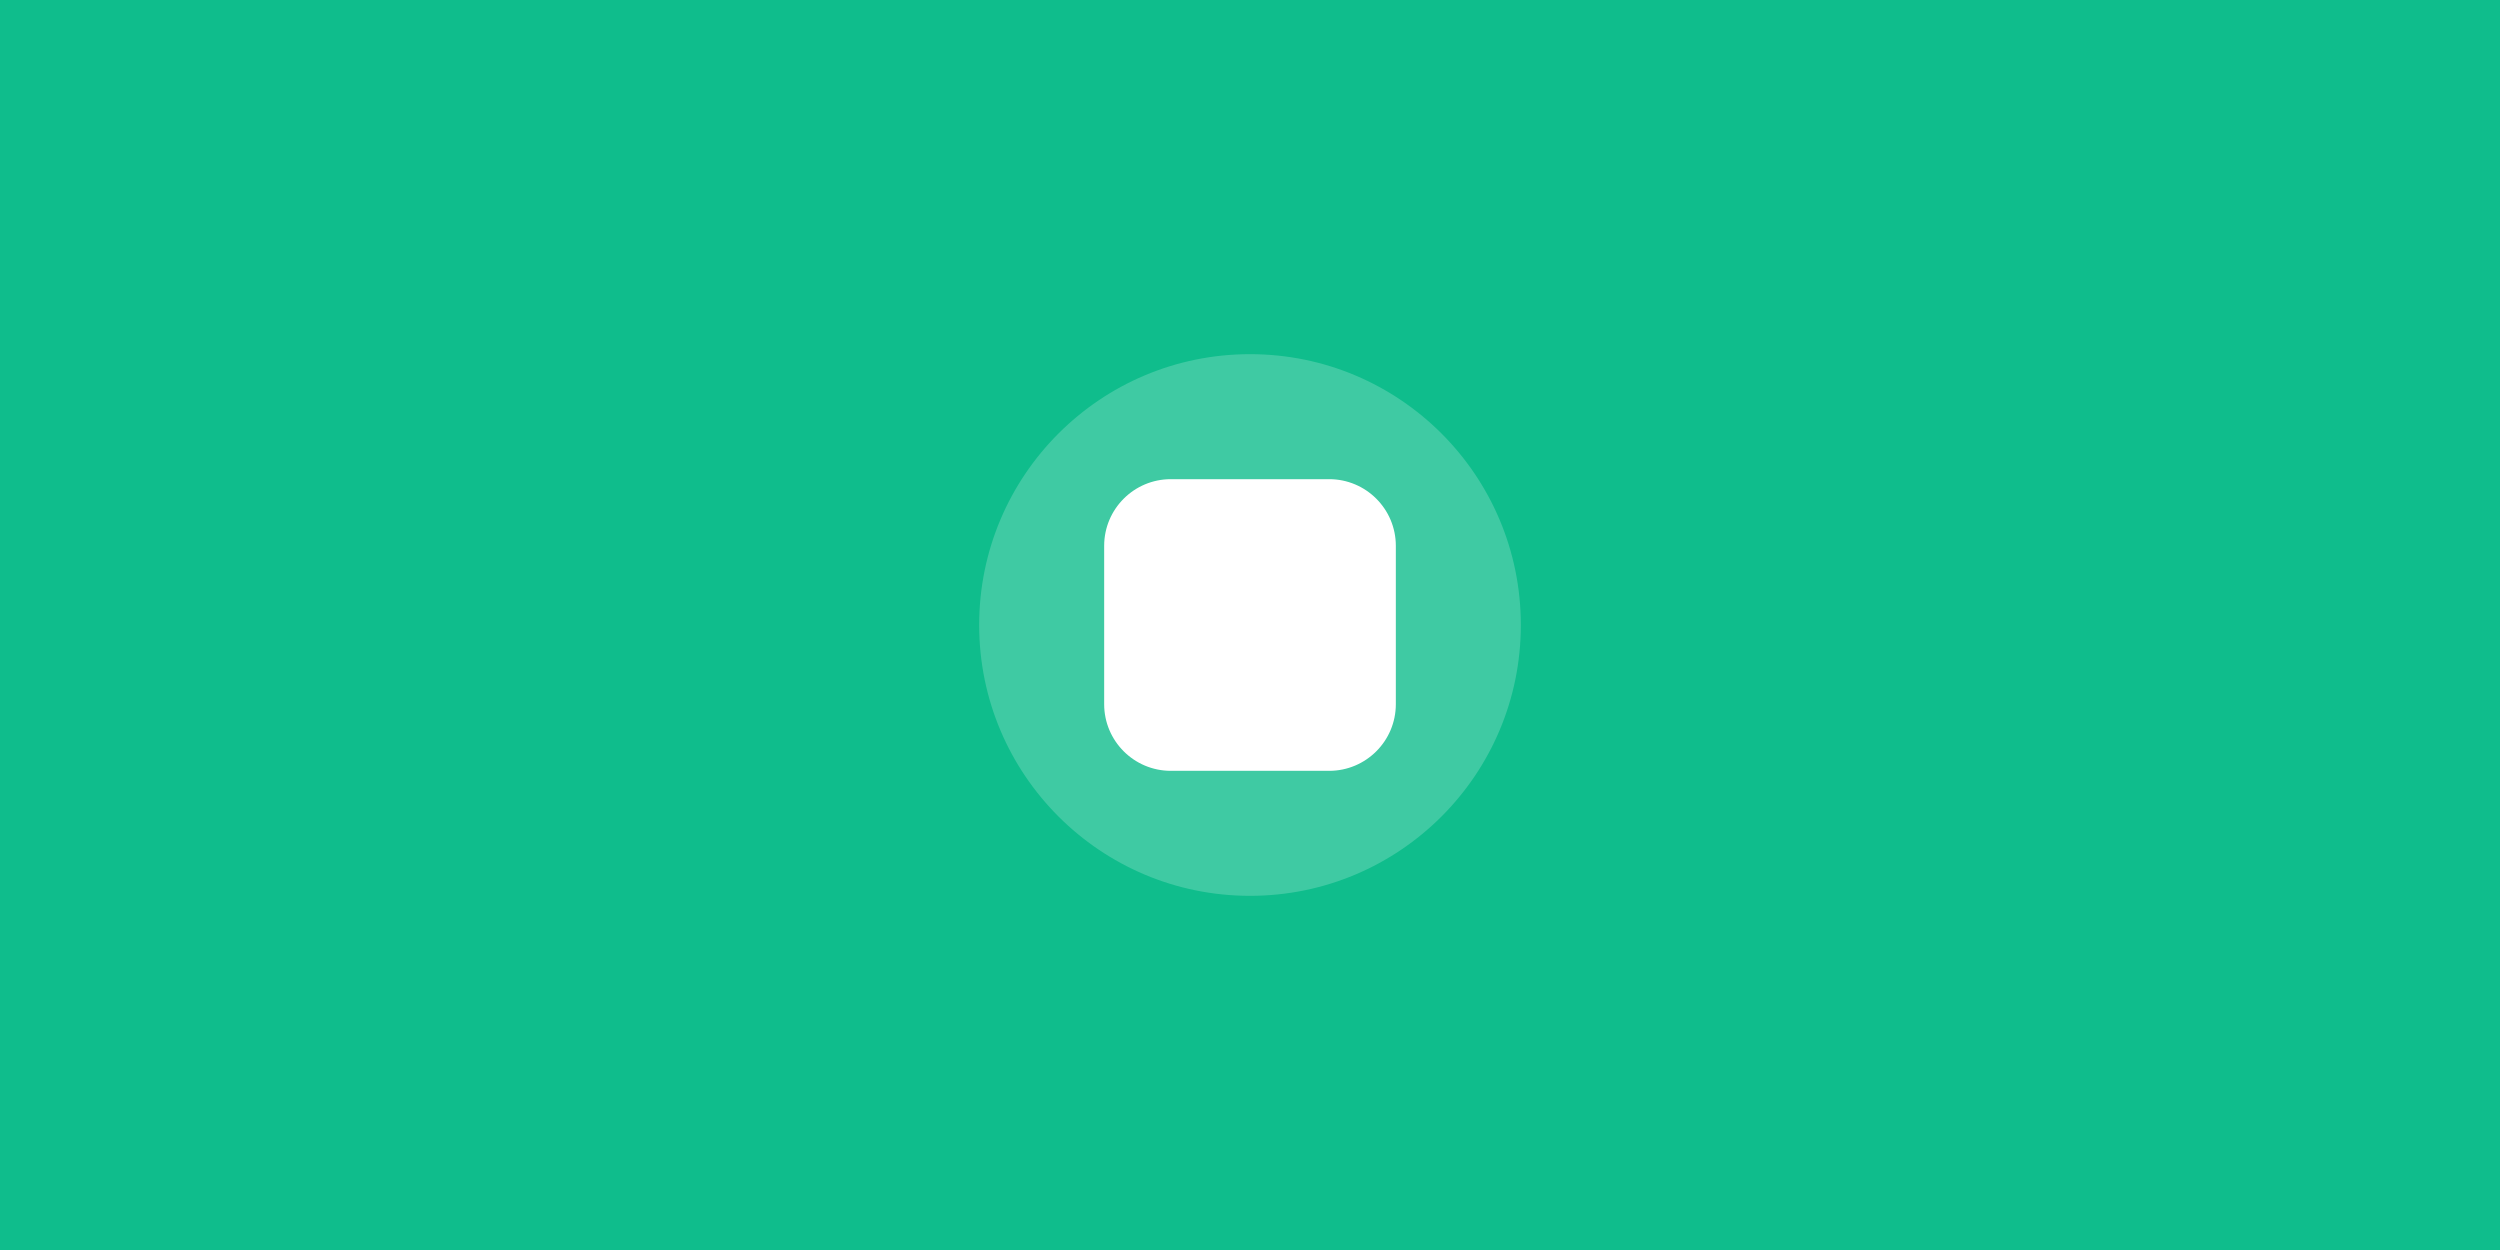
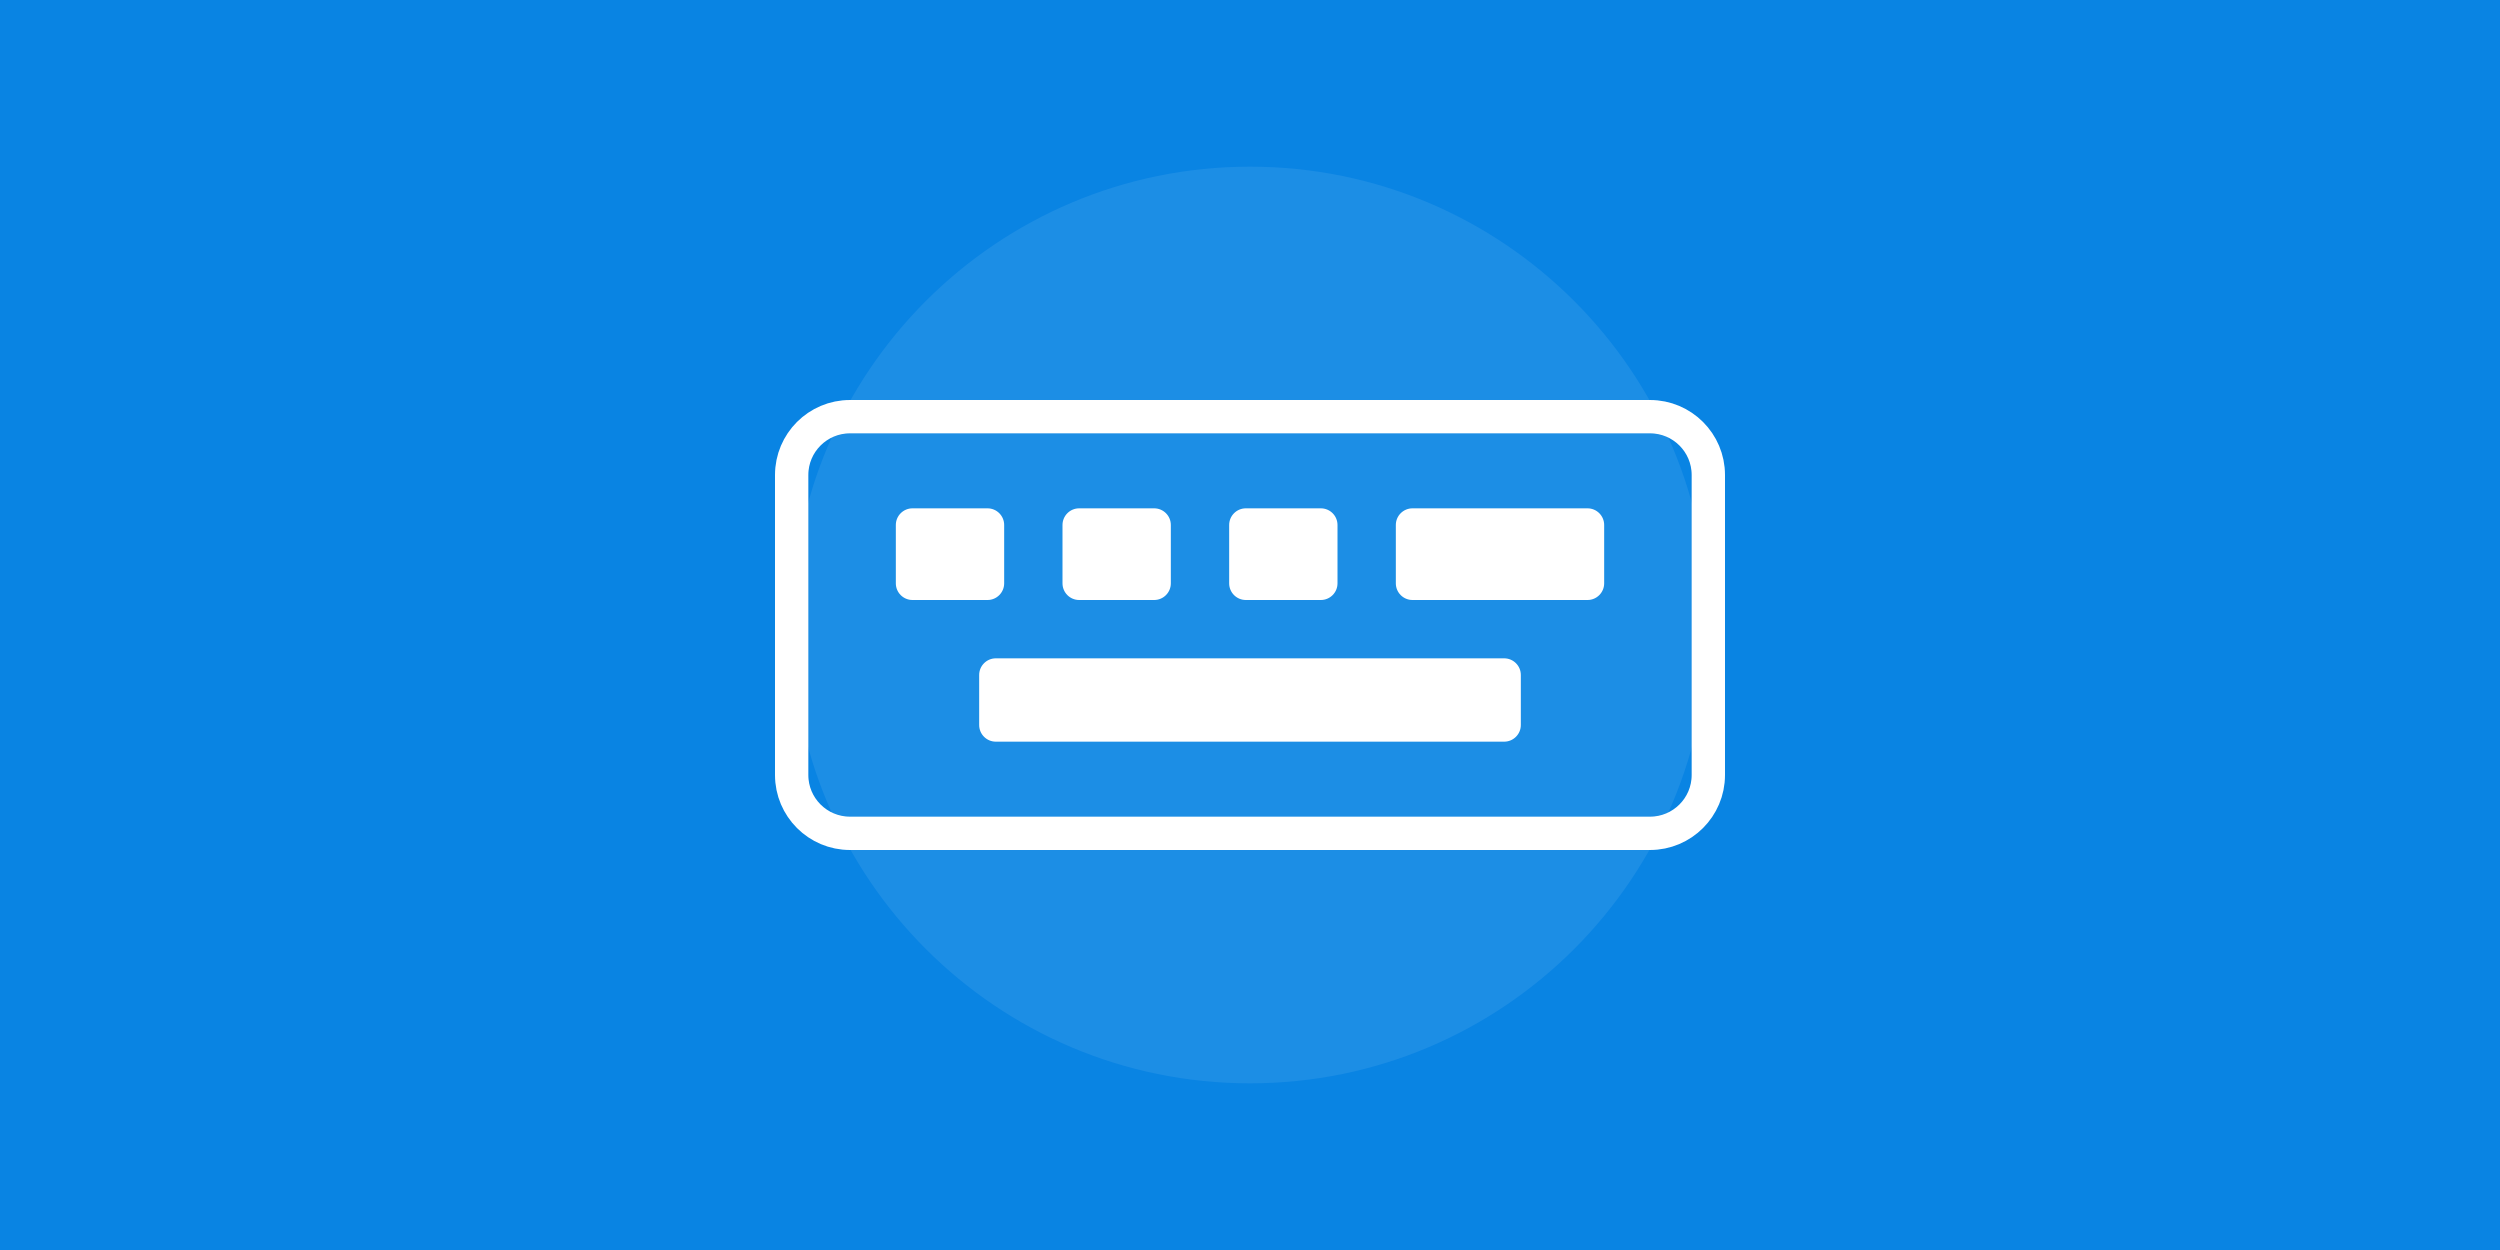
<svg xmlns="http://www.w3.org/2000/svg" width="600" height="300" viewBox="0 0 600 300">
-   <rect width="600" height="300" fill="#0fbd8c" />
-   <circle cx="300" cy="150" r="65" fill="#ffffff" fill-opacity="0.2" />
-   <rect x="265" y="115" width="70" height="70" rx="16" fill="#ffffff" />
+   <rect width="600" height="300" fill="#0984e3" />
+   <circle cx="300" cy="150" r="110" fill="#ffffff" fill-opacity="0.08" />
+   <rect x="190" y="100" width="220" height="100" rx="14" fill="none" stroke="#fff" stroke-width="8" />
+   <rect x="215" y="122" width="26" height="22" rx="4" fill="#fff" />
+   <rect x="255" y="122" width="26" height="22" rx="4" fill="#fff" />
+   <rect x="295" y="122" width="26" height="22" rx="4" fill="#fff" />
+   <rect x="335" y="122" width="50" height="22" rx="4" fill="#fff" />
+   <rect x="235" y="158" width="130" height="20" rx="4" fill="#fff" />
</svg>
